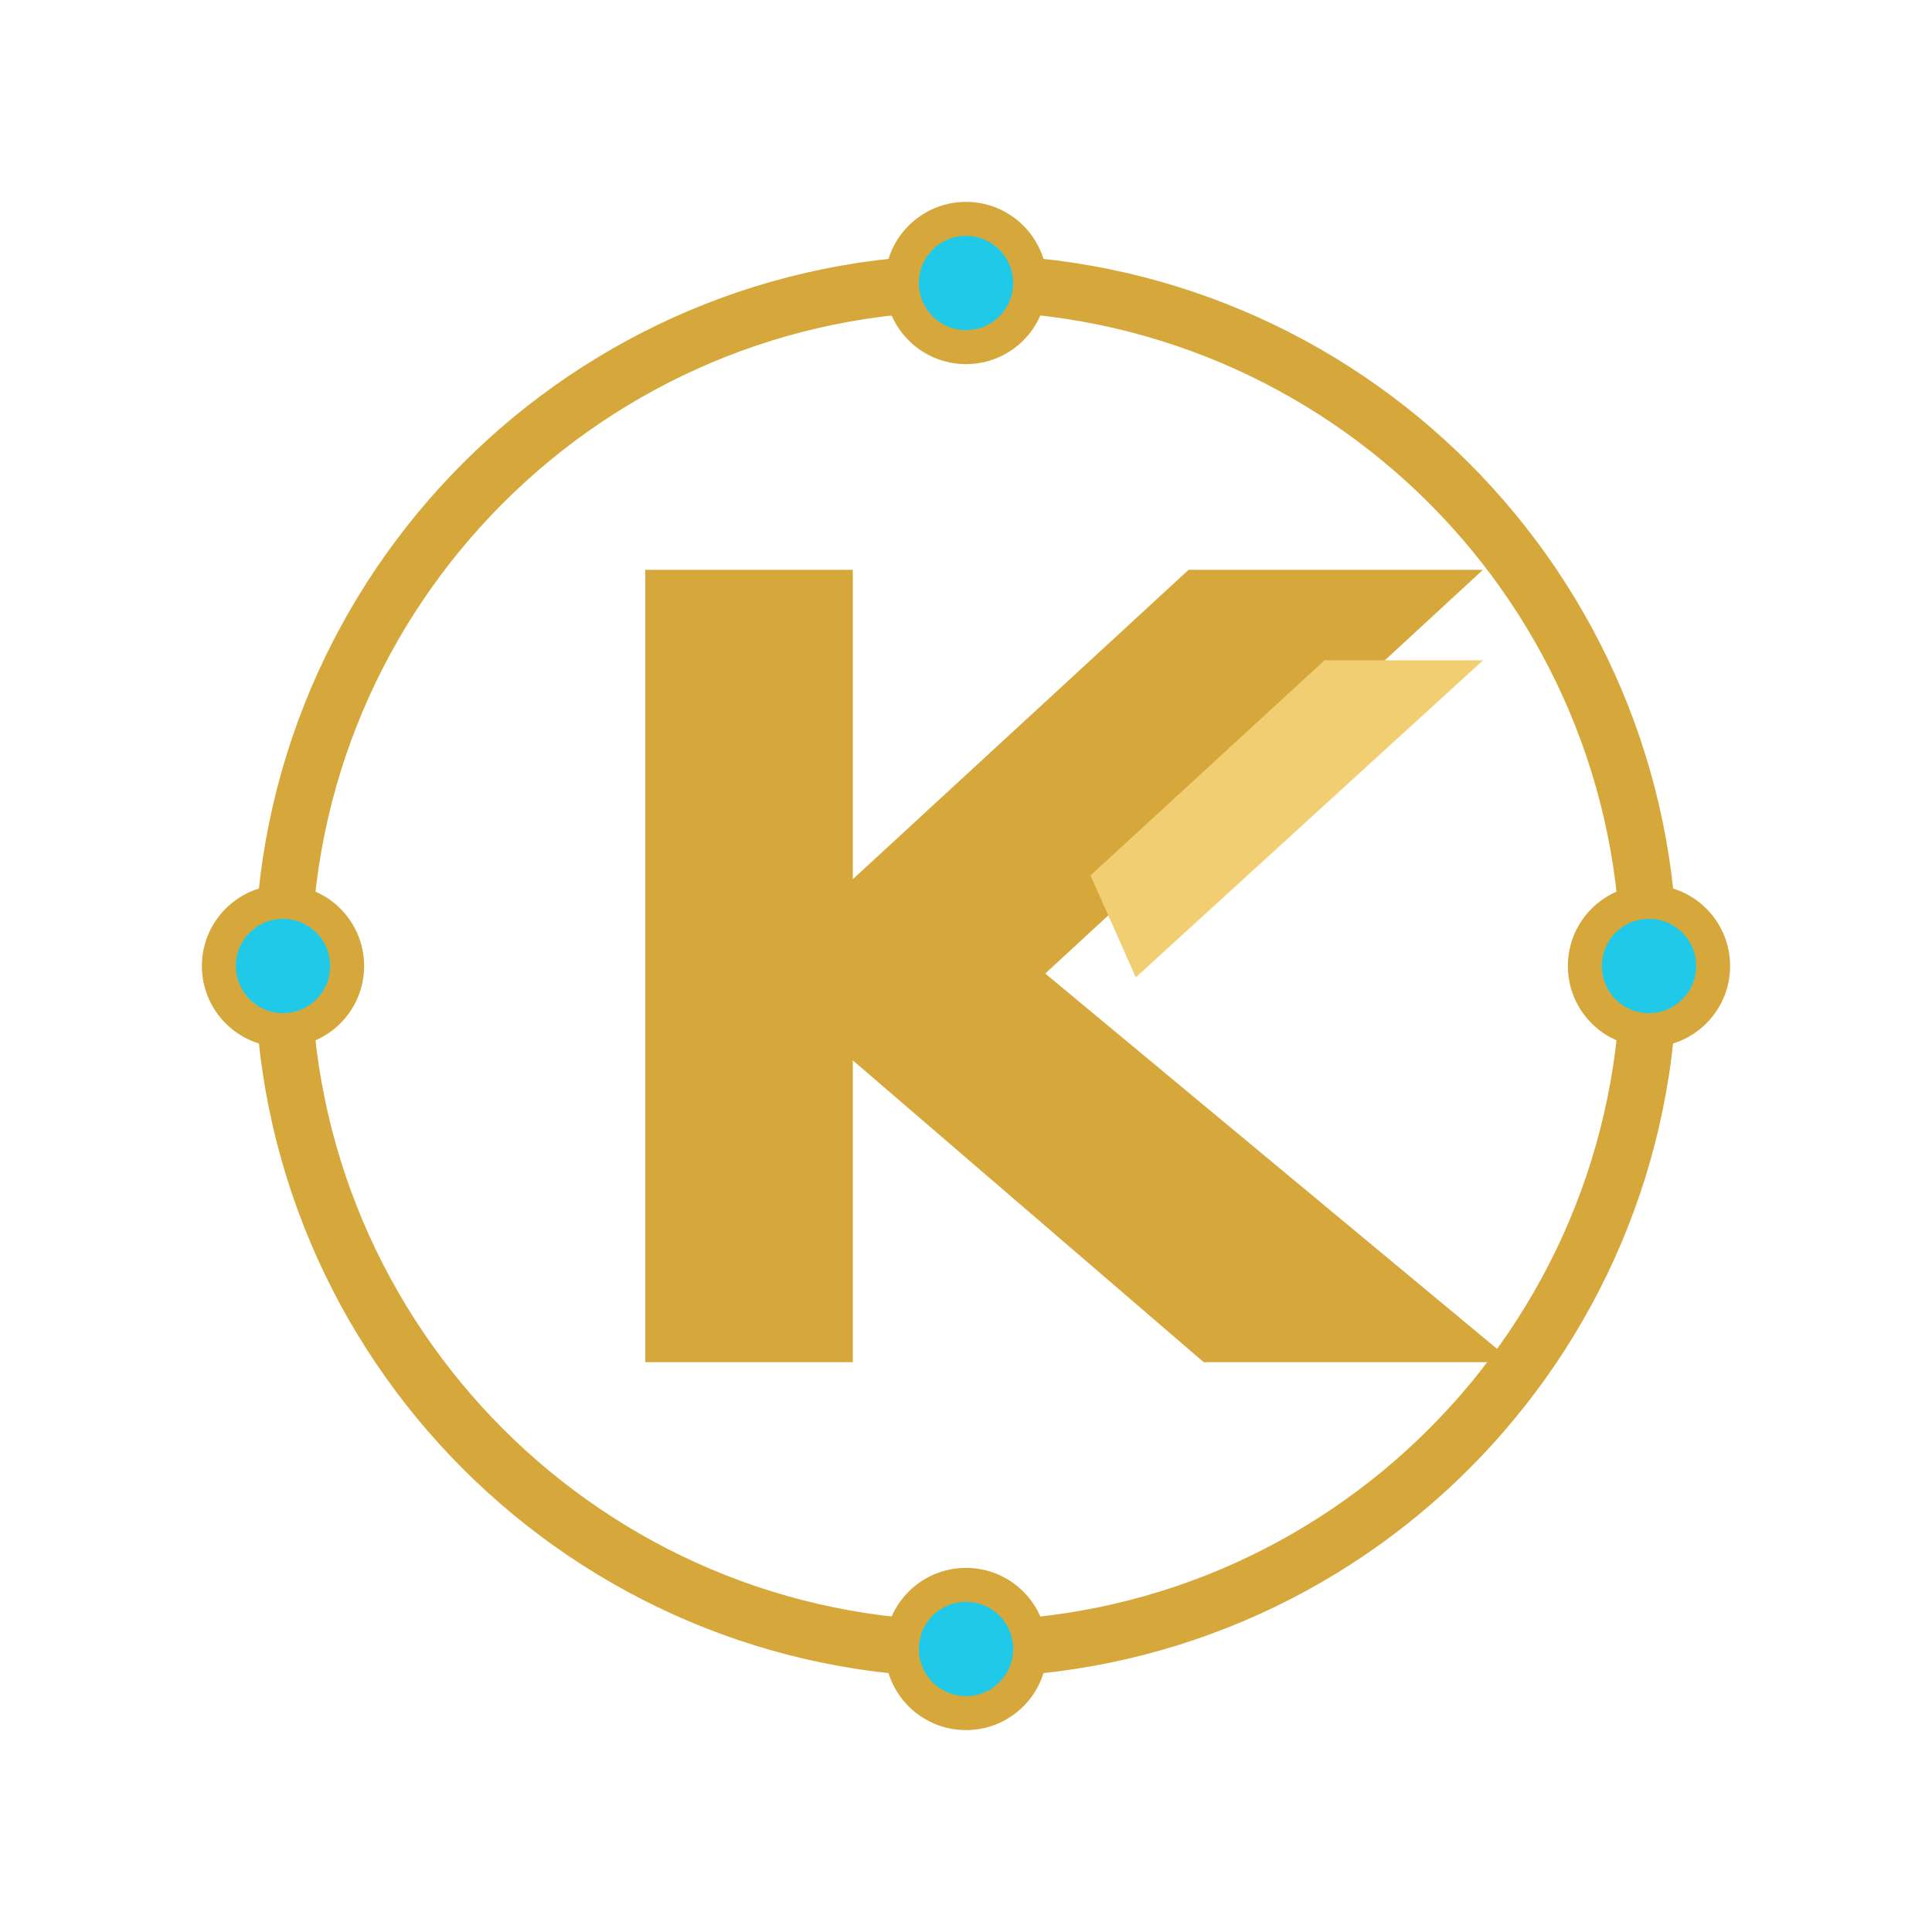
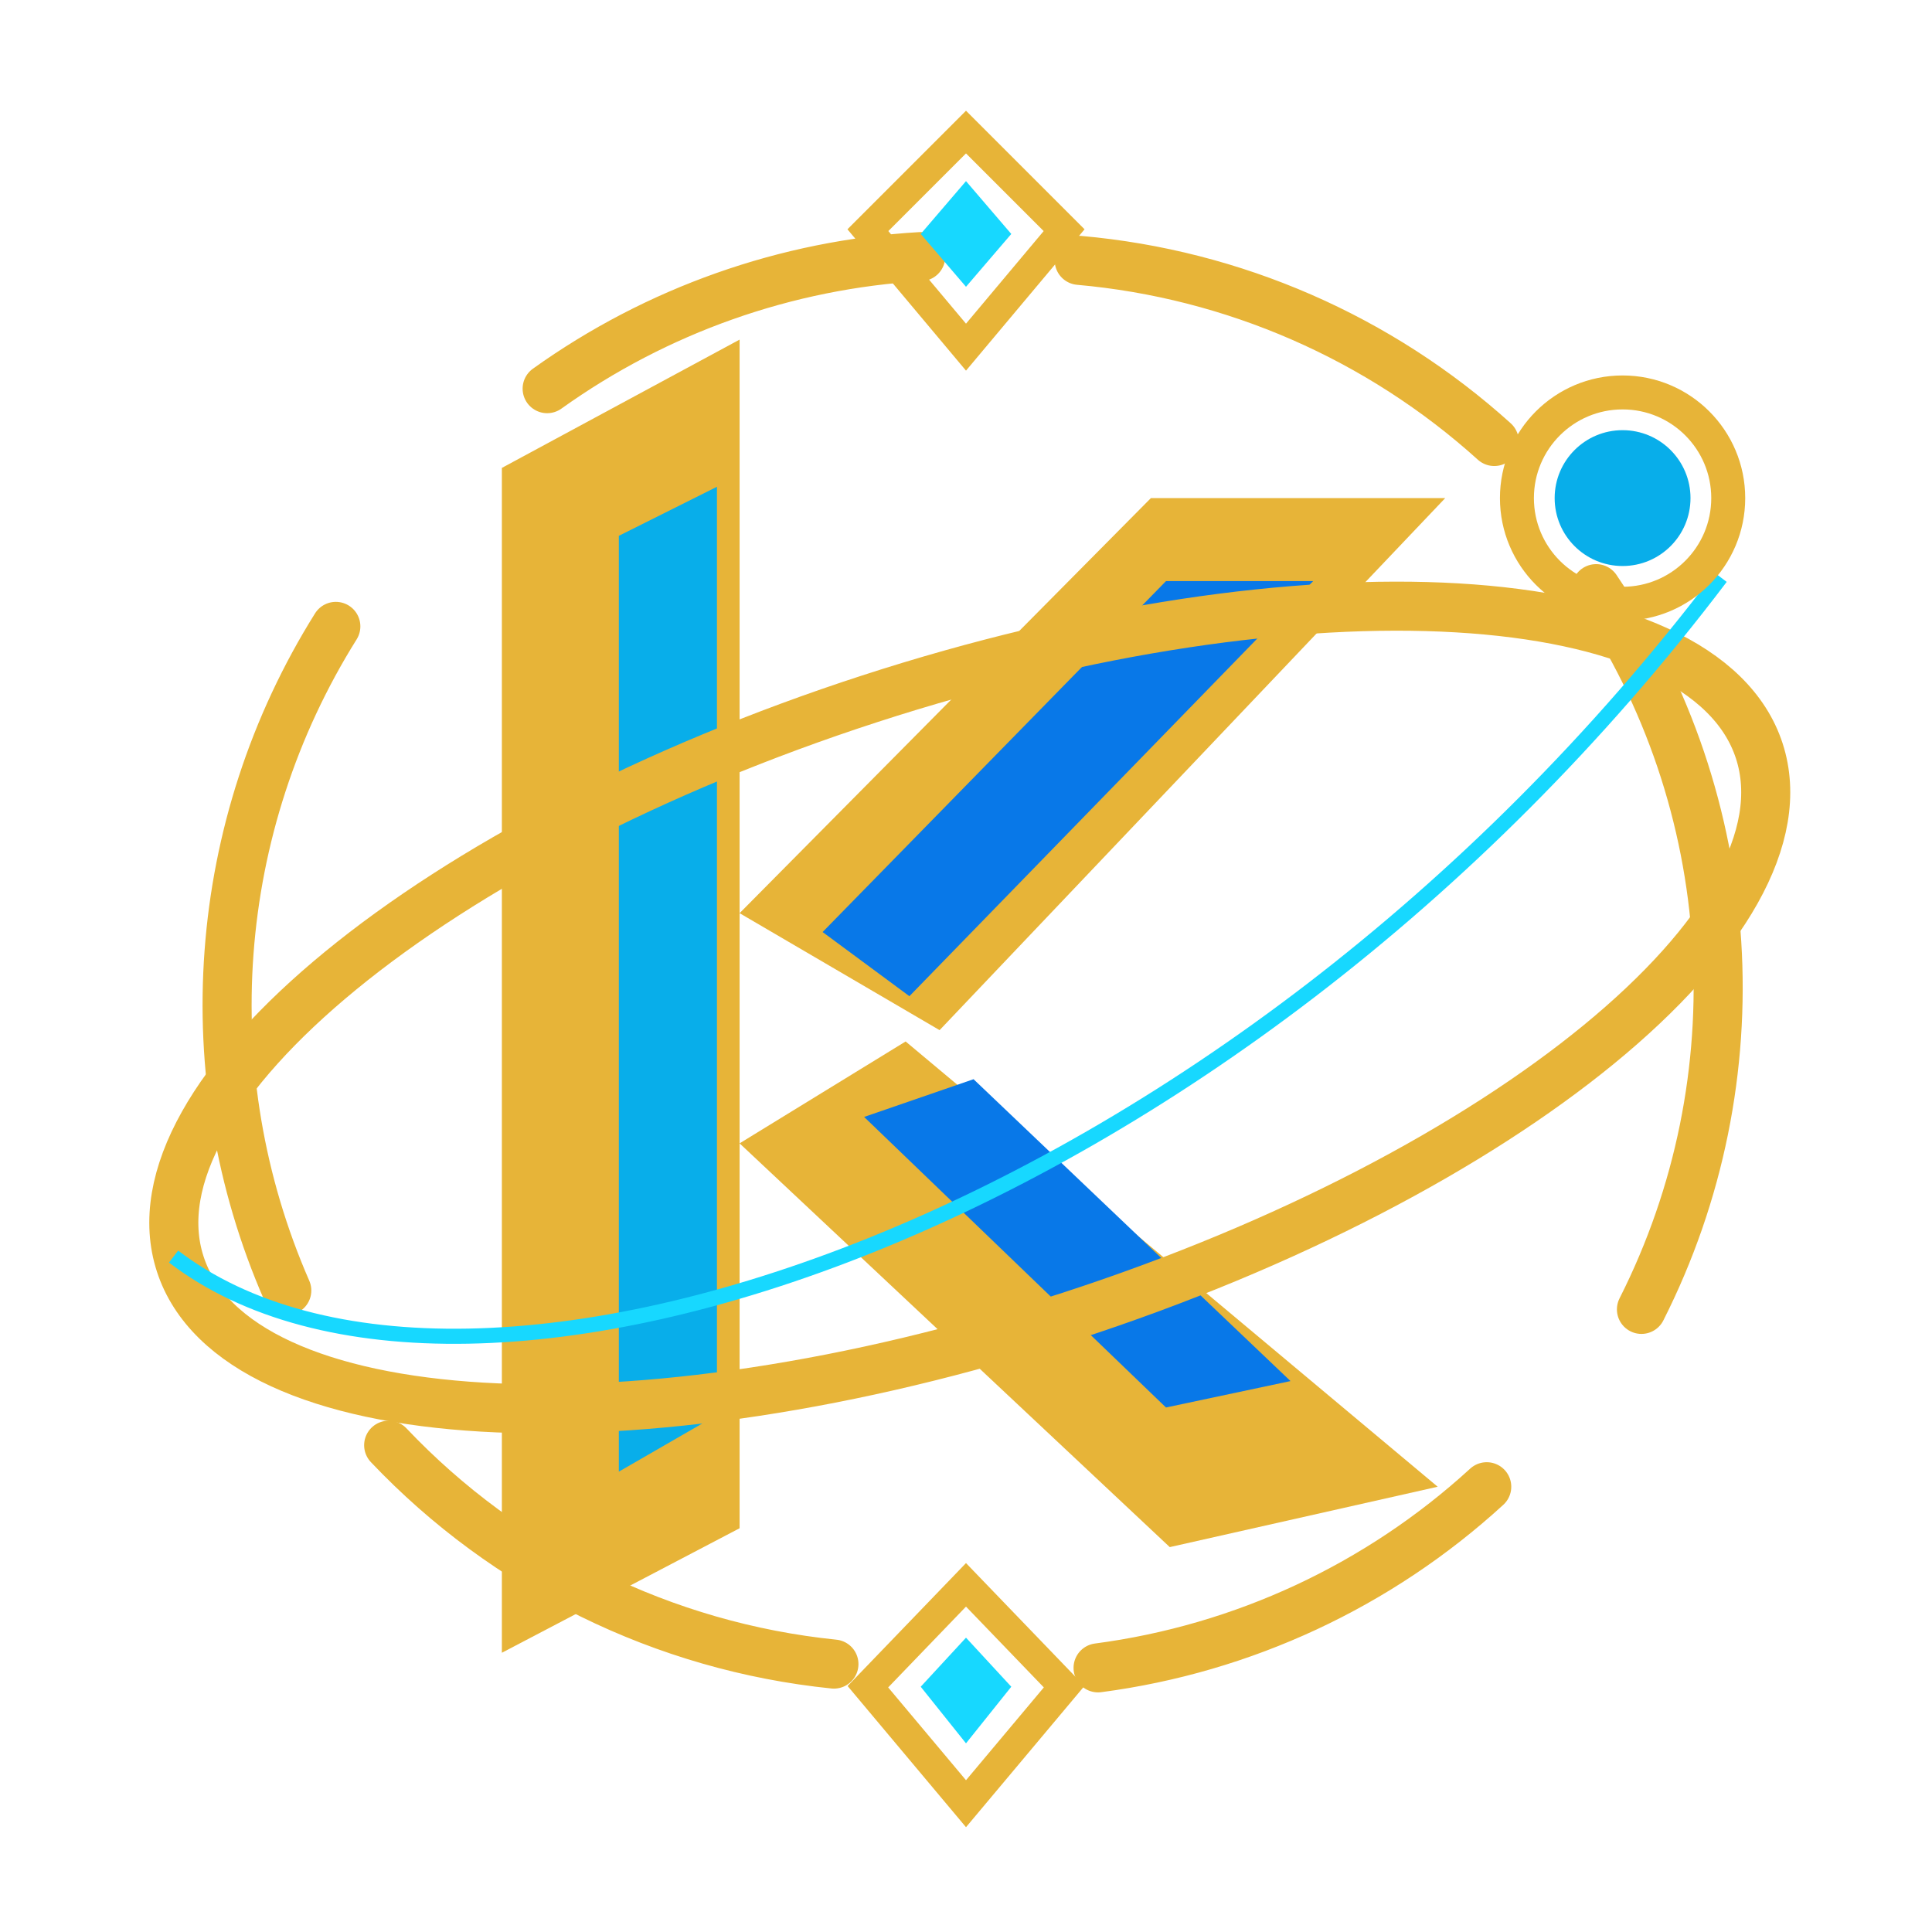
<svg xmlns="http://www.w3.org/2000/svg" viewBox="0 0 512 512" role="img" aria-labelledby="title desc">
-   <g fill="none" stroke="#D6A83C" stroke-width="15" stroke-linecap="round">
-     <path d="M256 75A181 181 0 0 1 437 256" />
-     <path d="M437 256A181 181 0 0 1 256 437" />
-     <path d="M256 437A181 181 0 0 1 75 256" />
-     <path d="M75 256A181 181 0 0 1 256 75" />
+   <g fill="none" stroke="#E7B438" stroke-width="13" stroke-linecap="round">
+     <path d="M145 103A189 189 0 0 1 244 68M286 69A189 189 0 0 1 396 117M423 156A189 189 0 0 1 435 347M394 394A189 189 0 0 1 291 442M221 441A189 189 0 0 1 103 383M76 342A189 189 0 0 1 89 166" />
  </g>
-   <g fill="#20C9E8" stroke="#D6A83C" stroke-width="9">
-     <circle cx="256" cy="75" r="17" />
-     <circle cx="437" cy="256" r="17" />
-     <circle cx="256" cy="437" r="17" />
-     <circle cx="75" cy="256" r="17" />
-   </g>
-   <path d="M171 151h55v82l89-82h78l-116 107 124 103h-82l-93-80v80h-55z" fill="#D6A83C" />
-   <path d="M289 232l62-57h42l-92 84z" fill="#F2CE72" />
+   <path d="M133 124L196 90V405L133 438Z" fill="#E7B438" />
+   <path d="M164 142L190 129V375L164 390Z" fill="#08AEEA" />
+   <path d="M196 242L305 132H383L249 273Z" fill="#E7B438" />
+   <path d="M218 247L309 154H348L241 264Z" fill="#0878E8" />
+   <path d="M240 276L381 394L310 410L196 303Z" fill="#E7B438" />
+   <path d="M229 296L309 373L342 366L258 286Z" fill="#0878E8" />
+   <ellipse cx="257" cy="267" rx="220" ry="86" transform="rotate(-18 257 267)" fill="none" stroke="#E7B438" stroke-width="13" />
+   <path d="M46 333C123 392 325 326 456 153" fill="none" stroke="#17D8FF" stroke-width="4" />
+   <path d="M256 35L282 61L256 92L230 61Z" fill="none" stroke="#E7B438" stroke-width="8" />
+   <path d="M256 48L268 62L256 76L244 62Z" fill="#17D8FF" />
+   <path d="M256 420L282 447L256 478L230 447Z" fill="none" stroke="#E7B438" stroke-width="8" />
+   <path d="M256 434L268 447L256 462L244 447Z" fill="#17D8FF" />
+   <circle cx="430" cy="132" r="28" fill="none" stroke="#E7B438" stroke-width="9" />
+   <circle cx="430" cy="132" r="18" fill="#08AEEA" />
</svg>
